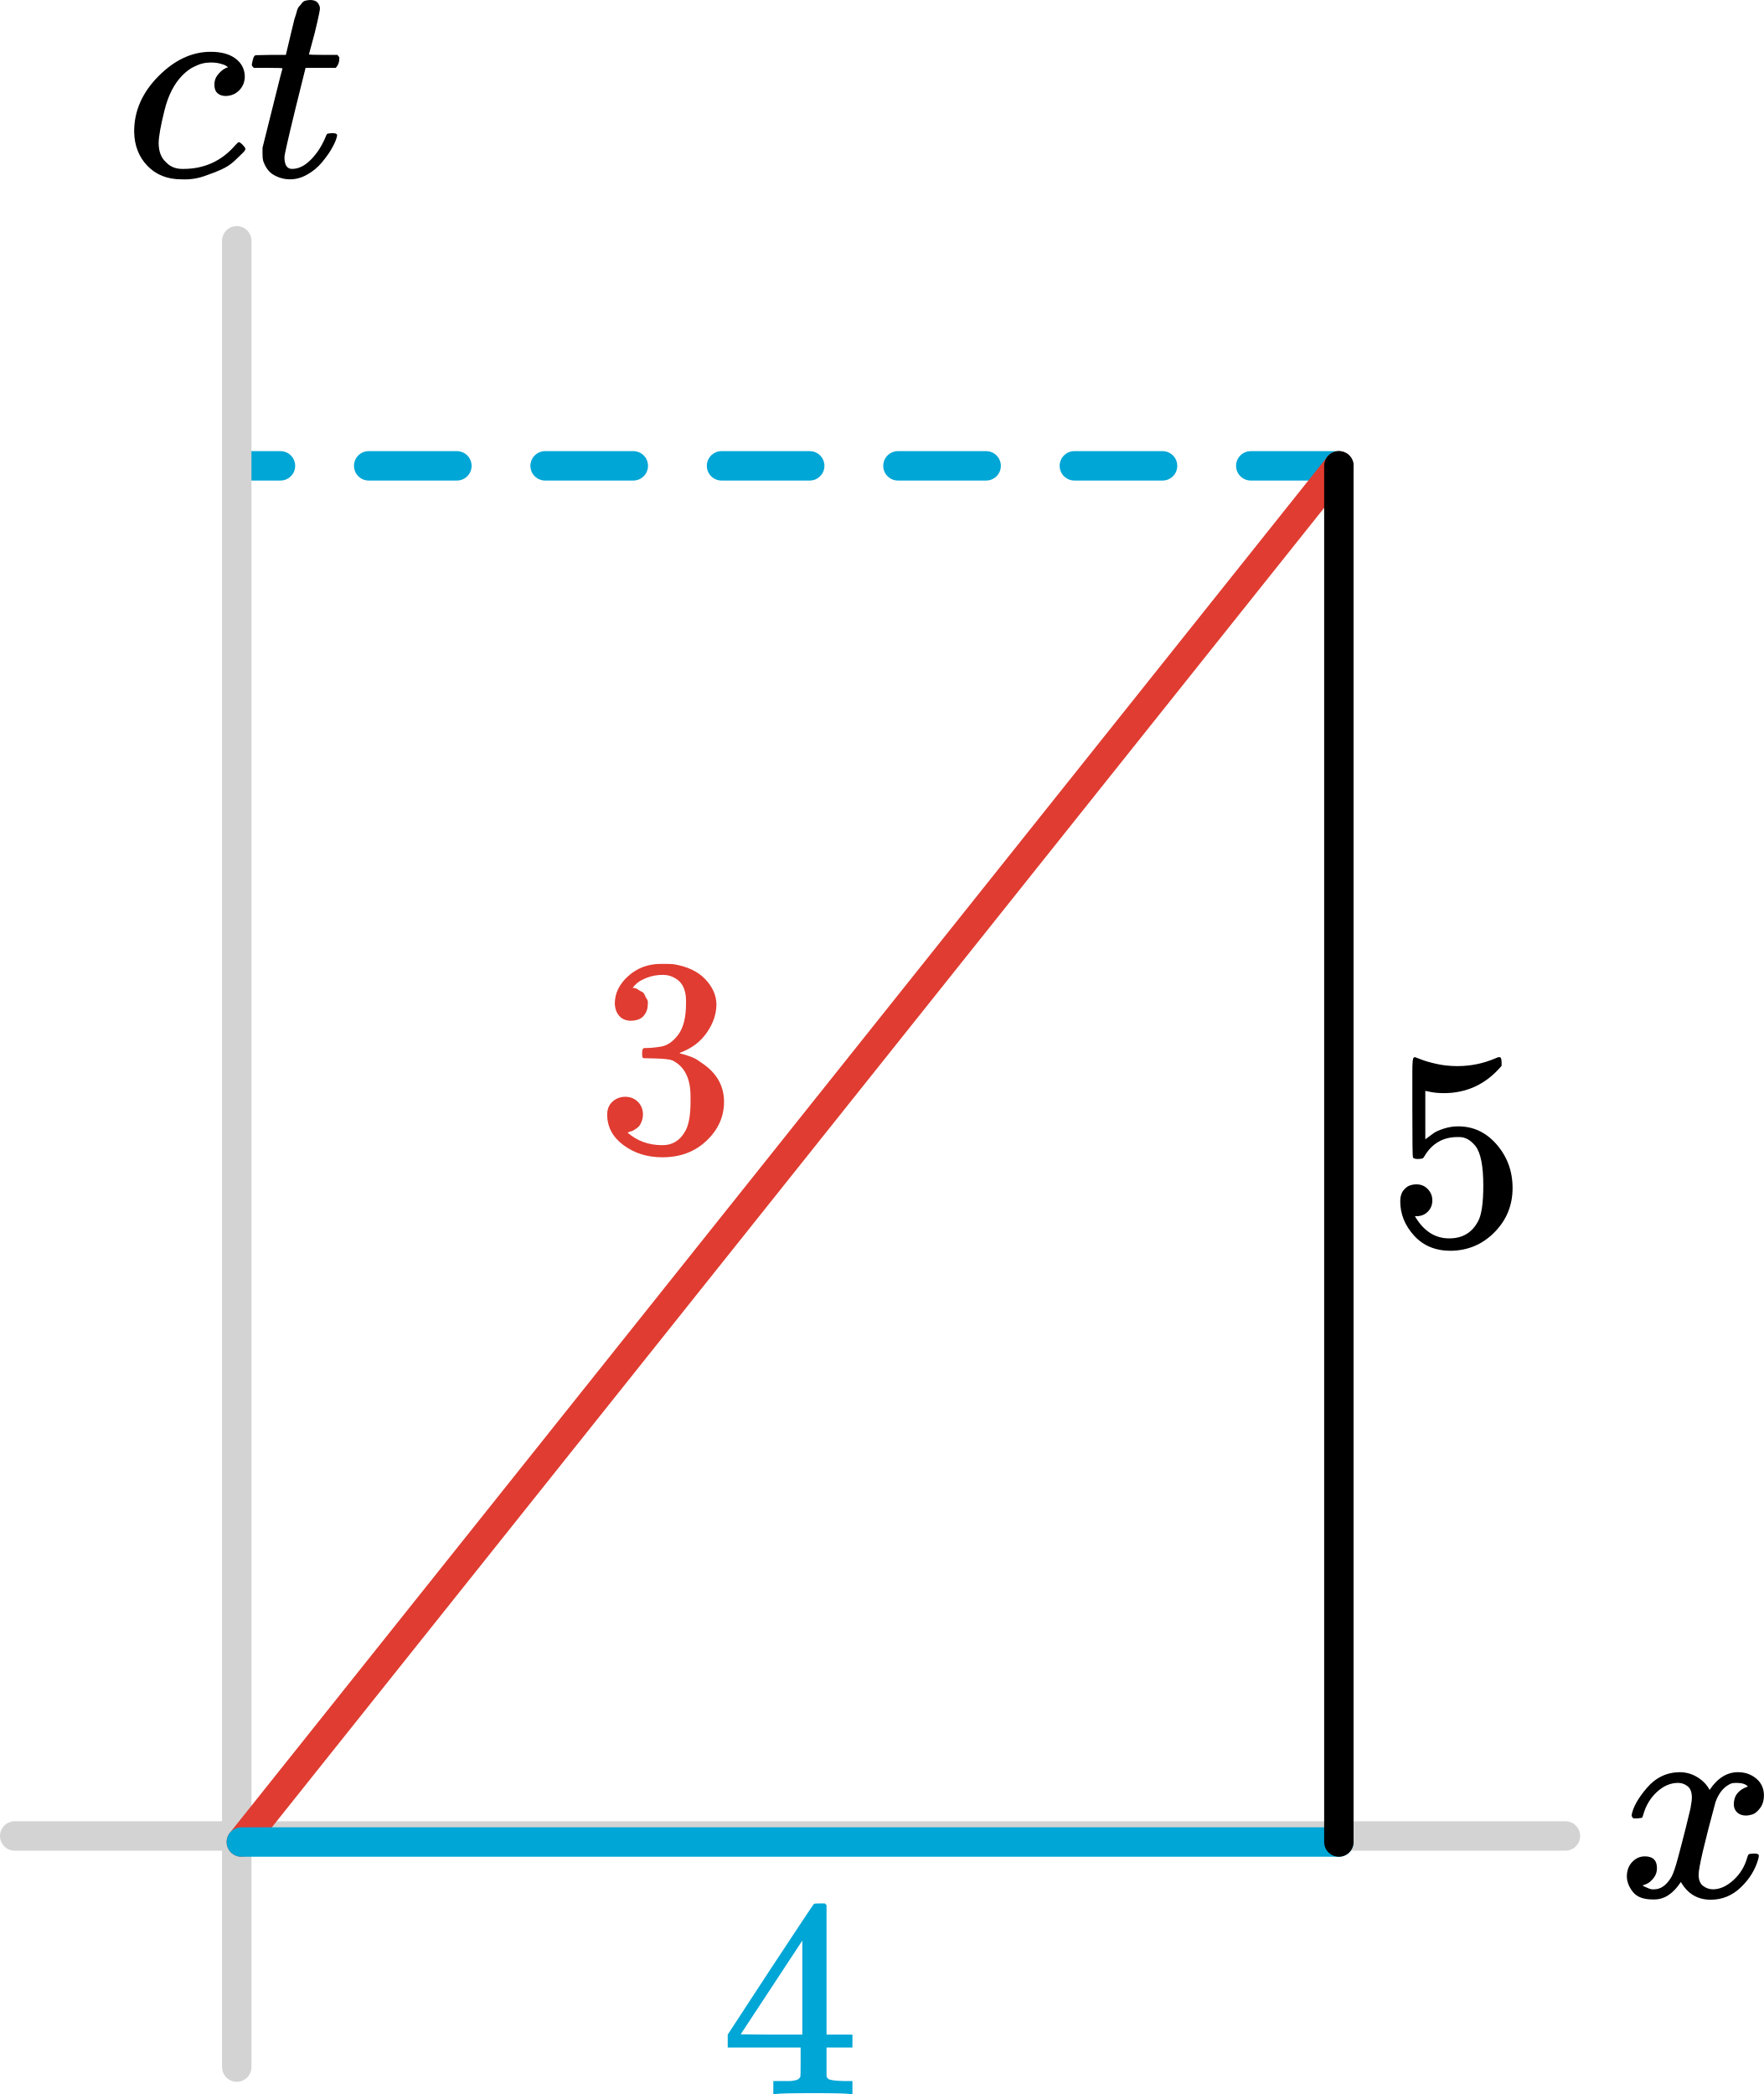
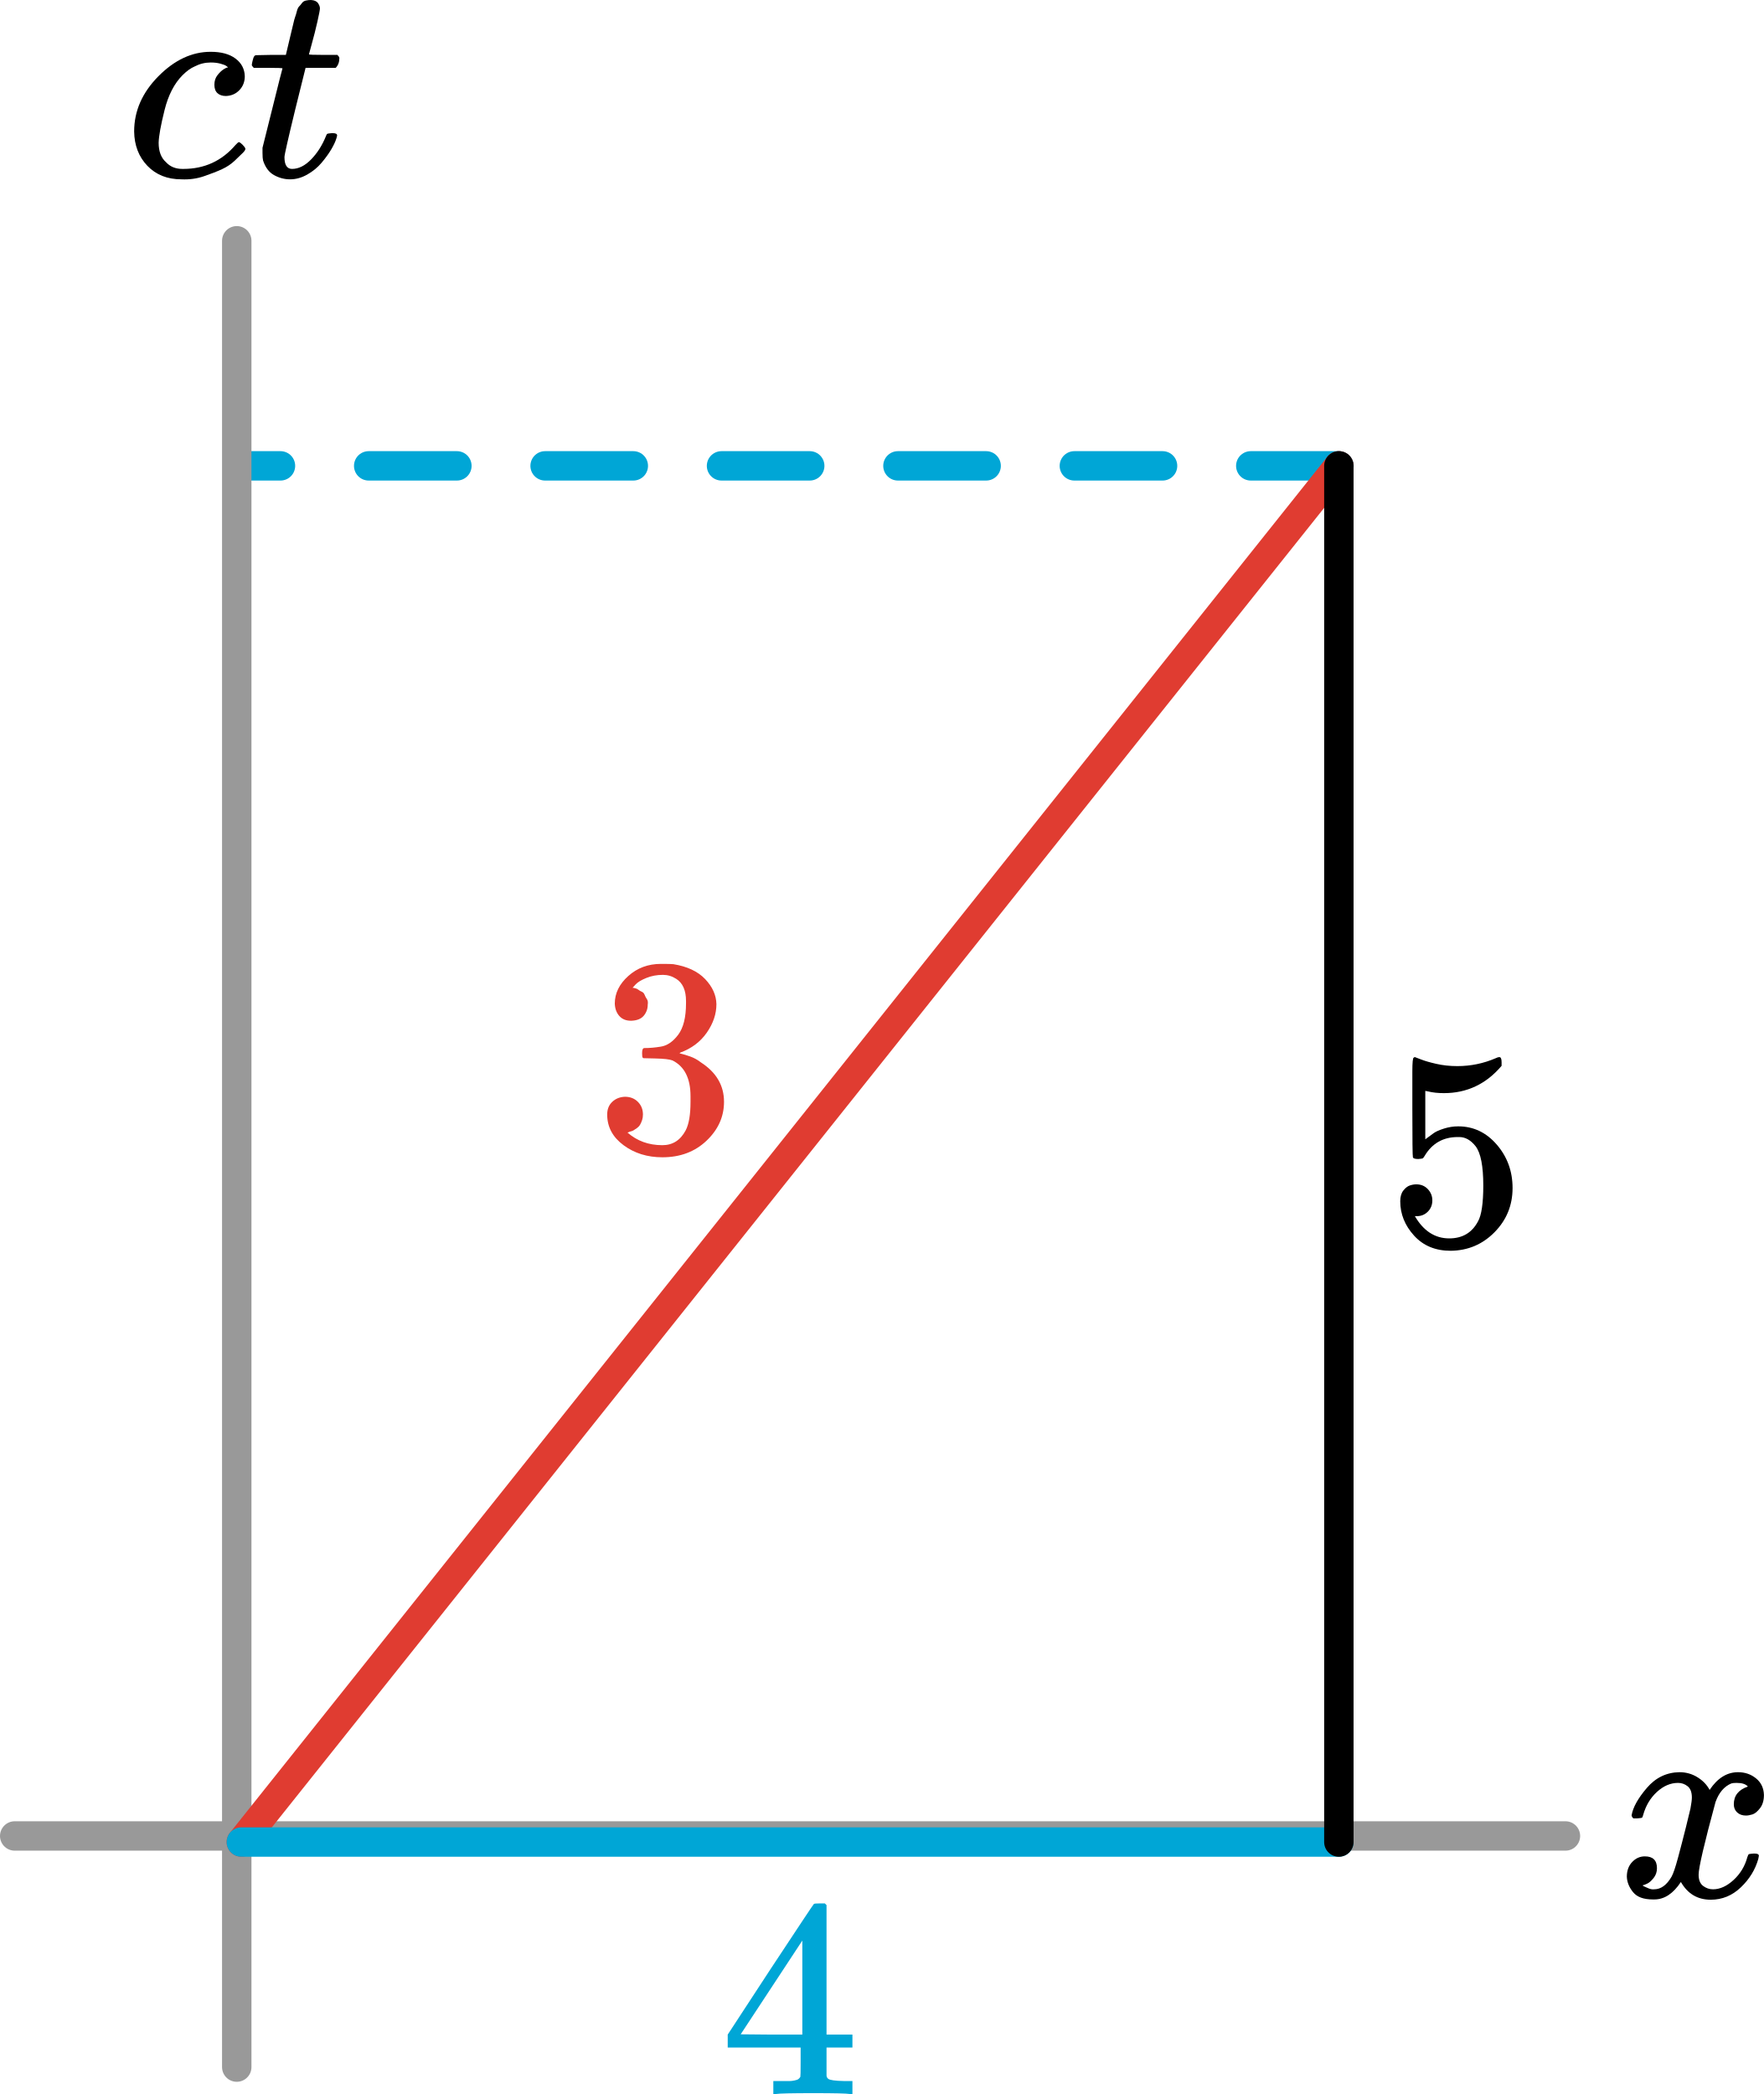
<svg xmlns="http://www.w3.org/2000/svg" xmlns:xlink="http://www.w3.org/1999/xlink" width="59.992mm" height="71.218mm" viewBox="0 0 59.992 71.218" version="1.1" id="svg1" xml:space="preserve">
  <defs id="defs1">
    <path id="MJX-72-TEX-N-33" d="m 127,463 q -27,0 -42,17 -15,17 -16,44 0,55 48,98 48,43 116,43 35,0 44,-1 74,-12 113,-53 39,-41 40,-89 0,-52 -34,-101 -34,-49 -94,-71 l -3,-2 q 0,-1 9,-3 9,-2 29,-9 20,-7 38,-21 82,-53 82,-140 0,-79 -62,-138 -62,-59 -157,-59 -80,0 -138,43 -58,43 -58,109 0,28 18,45 18,17 45,18 28,0 46,-18 18,-18 18,-45 0,-11 -3,-20 -3,-9 -7,-16 -4,-7 -11,-12 -7,-5 -12,-8 -5,-3 -10,-4 -5,-1 -8,-3 l -4,-1 q 51,-45 124,-45 55,0 83,53 17,33 17,101 v 20 q 0,95 -64,127 -15,6 -61,7 l -42,1 -3,2 q -2,3 -2,16 0,18 8,18 28,0 58,5 34,5 62,42 28,37 28,112 v 8 q 0,57 -35,79 -22,14 -47,14 -32,0 -59,-11 -27,-11 -38,-23 -11,-12 -11,-12 h 3 q 3,-1 8,-2 5,-1 10,-5 5,-4 12,-7 7,-3 10,-11 3,-8 8,-15 5,-7 3,-20 0,-22 -14,-39 -14,-17 -45,-18 z" />
    <path id="MJX-72-TEX-N-34" d="M 462,0 Q 444,3 333,3 217,3 199,0 h -9 v 46 h 31 q 20,0 27,0 7,0 17,2 10,2 14,5 4,3 7,8 1,2 1,54 v 50 H 28 v 46 l 151,231 q 153,232 155,233 2,2 21,2 h 18 l 6,-6 V 211 h 92 v -46 h -92 v -51 q 0,-41 0,-48 0,-7 6,-12 8,-7 57,-8 h 29 V 0 Z M 293,211 V 545 L 74,212 183,211 Z" />
    <path id="MJX-72-TEX-N-35" d="m 164,157 q 0,-24 -16,-40 -16,-16 -39,-16 h -7 q 46,-79 122,-79 70,0 102,60 19,33 19,128 0,103 -27,139 -26,33 -58,33 h -6 q -78,0 -118,-68 -4,-7 -7,-8 -3,-1 -15,-2 -17,0 -19,6 -2,4 -2,175 v 129 q 0,50 5,50 2,2 4,2 1,0 21,-8 20,-8 55,-16 35,-8 75,-8 71,0 136,28 8,4 13,4 8,0 8,-18 v -13 q -82,-97 -205,-97 -31,0 -56,6 l -10,2 V 374 q 19,14 30,22 11,8 36,16 25,8 51,8 81,0 137,-65 56,-65 56,-154 0,-92 -64,-157 -64,-65 -156,-66 -81,0 -130,54 -49,54 -49,122 0,24 11,38 11,14 23,18 12,4 23,4 25,0 41,-17 16,-17 16,-40 z" />
    <path id="MJX-72-TEX-I-1D450" d="m 34,159 q 0,109 86,196 86,87 186,87 56,0 88,-24 32,-24 33,-63 0,-29 -19,-49 -19,-20 -48,-21 -19,0 -30,10 -11,10 -11,30 0,20 11,34 11,14 22,21 11,7 14,6 h 1 q 0,2 -6,6 -6,4 -21,8 -15,4 -34,4 -30,0 -57,-14 -21,-9 -43,-31 -44,-44 -64,-124 -20,-80 -21,-116 0,-46 26,-69 22,-24 58,-24 h 4 q 112,0 185,85 9,10 12,10 4,0 13,-9 9,-9 10,-14 1,-5 -9,-15 Q 410,73 391,55 372,37 346,25 320,13 282,0 244,-13 202,-11 127,-11 81,37 35,85 34,159 Z" />
    <path id="MJX-72-TEX-I-1D461" d="m 26,385 q -7,7 -7,10 0,4 3,16 3,12 5,14 2,5 9,5 7,0 51,1 h 53 l 19,80 q 3,11 7,29 4,18 7,26 3,8 6,20 3,12 8,17 5,5 10,12 5,7 14,9 9,2 18,2 18,-1 25,-11 7,-10 7,-19 0,-7 -9,-47 -9,-40 -20,-79 l -10,-37 q 0,-2 50,-2 h 51 q 7,-7 7,-11 0,-22 -13,-35 H 210 L 174,240 Q 135,80 135,68 q 0,-42 27,-42 35,0 68,34 33,34 53,84 2,6 5,7 3,1 15,2 h 4 q 15,0 15,-8 0,-3 -3,-12 Q 314,117 301,95 288,73 267,48 246,23 216,6 186,-11 155,-11 125,-11 98,4 71,19 59,56 57,64 57,83 v 18 l 35,140 q 35,141 36,142 0,2 -51,2 z" />
    <path id="MJX-72-TEX-I-1D465" d="m 52,289 q 7,42 54,97 47,55 116,56 35,0 64,-18 29,-18 43,-45 42,63 101,63 37,0 64,-22 27,-22 28,-59 0,-29 -14,-47 -14,-18 -27,-22 -13,-4 -23,-4 -19,0 -31,11 -12,11 -12,29 0,46 50,63 -11,13 -40,13 -13,0 -19,-2 -38,-16 -56,-66 -60,-221 -60,-258 0,-28 16,-40 16,-12 35,-12 37,0 73,33 36,33 49,81 3,10 6,11 3,1 16,2 h 4 q 15,0 15,-8 0,-1 -2,-11 Q 486,77 440,33 394,-11 333,-11 263,-11 227,52 186,-10 133,-10 h -6 q -49,0 -70,26 -21,26 -22,55 0,32 19,52 19,20 45,20 43,0 43,-42 Q 142,81 130,66 118,51 107,46 96,41 94,41 l -3,-1 q 0,-1 6,-4 6,-3 16,-7 10,-4 19,-3 36,0 62,45 9,16 23,68 14,52 28,108 14,56 16,66 5,27 5,39 0,28 -15,40 -15,12 -34,12 -40,0 -75,-32 -35,-32 -49,-82 -2,-9 -5,-10 -3,-1 -16,-2 H 58 q -6,6 -6,11 z" />
  </defs>
-   <g id="layer1" transform="translate(1060.537,-1.533649)">
-     <path style="fill:#f3c600;stroke:#00a6d6;stroke-width:1;stroke-linecap:round;stroke-dasharray:3, 3;stroke-dashoffset:0" d="m -1014.998,17.377 h -37.337" id="path5" />
-     <path style="fill:#f3c600;stroke:#d3d3d3;stroke-width:1;stroke-linecap:round" d="m -1060.037,63.976 h 52.741" id="path2" />
-     <path style="fill:#f3c600;stroke:#d3d3d3;stroke-width:1;stroke-linecap:round" d="M -1052.485,71.837 V 9.723" id="path3" />
-     <path style="fill:#f3c600;stroke:#e03c31;stroke-width:1;stroke-linecap:round" d="m -1052.33,64.182 37.328,-46.805" id="path4" />
-     <path style="fill:#f3c600;stroke:#00a6d6;stroke-width:1;stroke-linecap:round;stroke-dasharray:none;stroke-dashoffset:0" d="m -1052.33,64.182 h 37.328" id="path7" />
-     <use data-c="33" xlink:href="#MJX-72-TEX-N-33" id="use10" style="fill:#e03c31;stroke:#000000;stroke-width:0" transform="matrix(0.00957462,0,0,-0.00957462,-1040.288,40.68299)" />
-     <use data-c="34" xlink:href="#MJX-72-TEX-N-34" transform="matrix(0.00957462,0,0,-0.00957462,-1036.055,72.75169)" id="use11" style="fill:#00a6d6;stroke:#000000;stroke-width:0" />
-     <use data-c="35" xlink:href="#MJX-72-TEX-N-35" transform="matrix(0.00957462,0,0,-0.00957462,-1013.393,43.86278)" id="use12" style="fill:#000000;stroke:#000000;stroke-width:0" />
-     <g id="g16" transform="translate(-32.33898,-92.25195)">
+   <g id="g1">
+     <path style="fill:#f3c600;stroke:#00a6d6;stroke-width:1;stroke-linecap:round;stroke-dasharray:3, 3;stroke-dashoffset:0" d="M 45.539,15.844 H 8.202" id="path5" />
+     <path style="fill:#f3c600;stroke:#999999;stroke-width:1;stroke-linecap:round;stroke-opacity:1" d="M 0.5,62.442 H 53.241" id="path2" />
+     <path style="fill:#f3c600;stroke:#999999;stroke-width:1;stroke-linecap:round;stroke-opacity:1" d="M 8.052,70.303 V 8.189" id="path3" />
+     <path style="fill:#f3c600;stroke:#e03c31;stroke-width:1;stroke-linecap:round" d="M 8.207,62.649 45.535,15.844" id="path4" />
+     <path style="fill:#f3c600;stroke:#00a6d6;stroke-width:1;stroke-linecap:round;stroke-dasharray:none;stroke-dashoffset:0" d="M 8.207,62.649 H 45.535" id="path7" />
+     <use data-c="33" xlink:href="#MJX-72-TEX-N-33" id="use10" style="fill:#e03c31;stroke:#000000;stroke-width:0" transform="matrix(0.00957462,0,0,-0.00957462,20.2485,39.14935)" />
+     <use data-c="34" xlink:href="#MJX-72-TEX-N-34" transform="matrix(0.00957462,0,0,-0.00957462,24.4818,71.21805)" id="use11" style="fill:#00a6d6;stroke:#000000;stroke-width:0" />
+     <use data-c="35" xlink:href="#MJX-72-TEX-N-35" transform="matrix(0.00957462,0,0,-0.00957462,47.1438,42.32913)" id="use12" style="fill:#000000;stroke:#000000;stroke-width:0" />
+     <g id="g16" transform="translate(1028.198,-93.7856)">
      <use data-c="1D450" xlink:href="#MJX-72-TEX-I-1D450" id="use13" style="fill:#000000;stroke:#000000;stroke-width:0" transform="matrix(0.00957462,0,0,-0.00957462,-1023.961,99.77932)" />
      <use data-c="1D461" xlink:href="#MJX-72-TEX-I-1D461" id="use14" style="fill:#000000;stroke:#000000;stroke-width:0" transform="matrix(0.00957462,0,0,-0.00957462,-1019.816,99.77932)" />
    </g>
-     <use data-c="1D465" xlink:href="#MJX-72-TEX-I-1D465" id="use15" style="fill:#000000;stroke:#000000;stroke-width:0" transform="matrix(0.00957462,0,0,-0.00957462,-1005.543,66.03885)" />
-     <path style="fill:#f3c600;stroke:#000000;stroke-width:1;stroke-linecap:round;stroke-dasharray:none;stroke-dashoffset:0;stroke-opacity:1" d="M -1015.002,17.377 V 64.182" id="path6" />
+     <use data-c="1D465" xlink:href="#MJX-72-TEX-I-1D465" id="use15" style="fill:#000000;stroke:#000000;stroke-width:0" transform="matrix(0.00957462,0,0,-0.00957462,54.9939,64.5052)" />
+     <path style="fill:#f3c600;stroke:#000000;stroke-width:1;stroke-linecap:round;stroke-dasharray:none;stroke-dashoffset:0;stroke-opacity:1" d="M 45.535,15.844 V 62.649" id="path6" />
  </g>
</svg>
